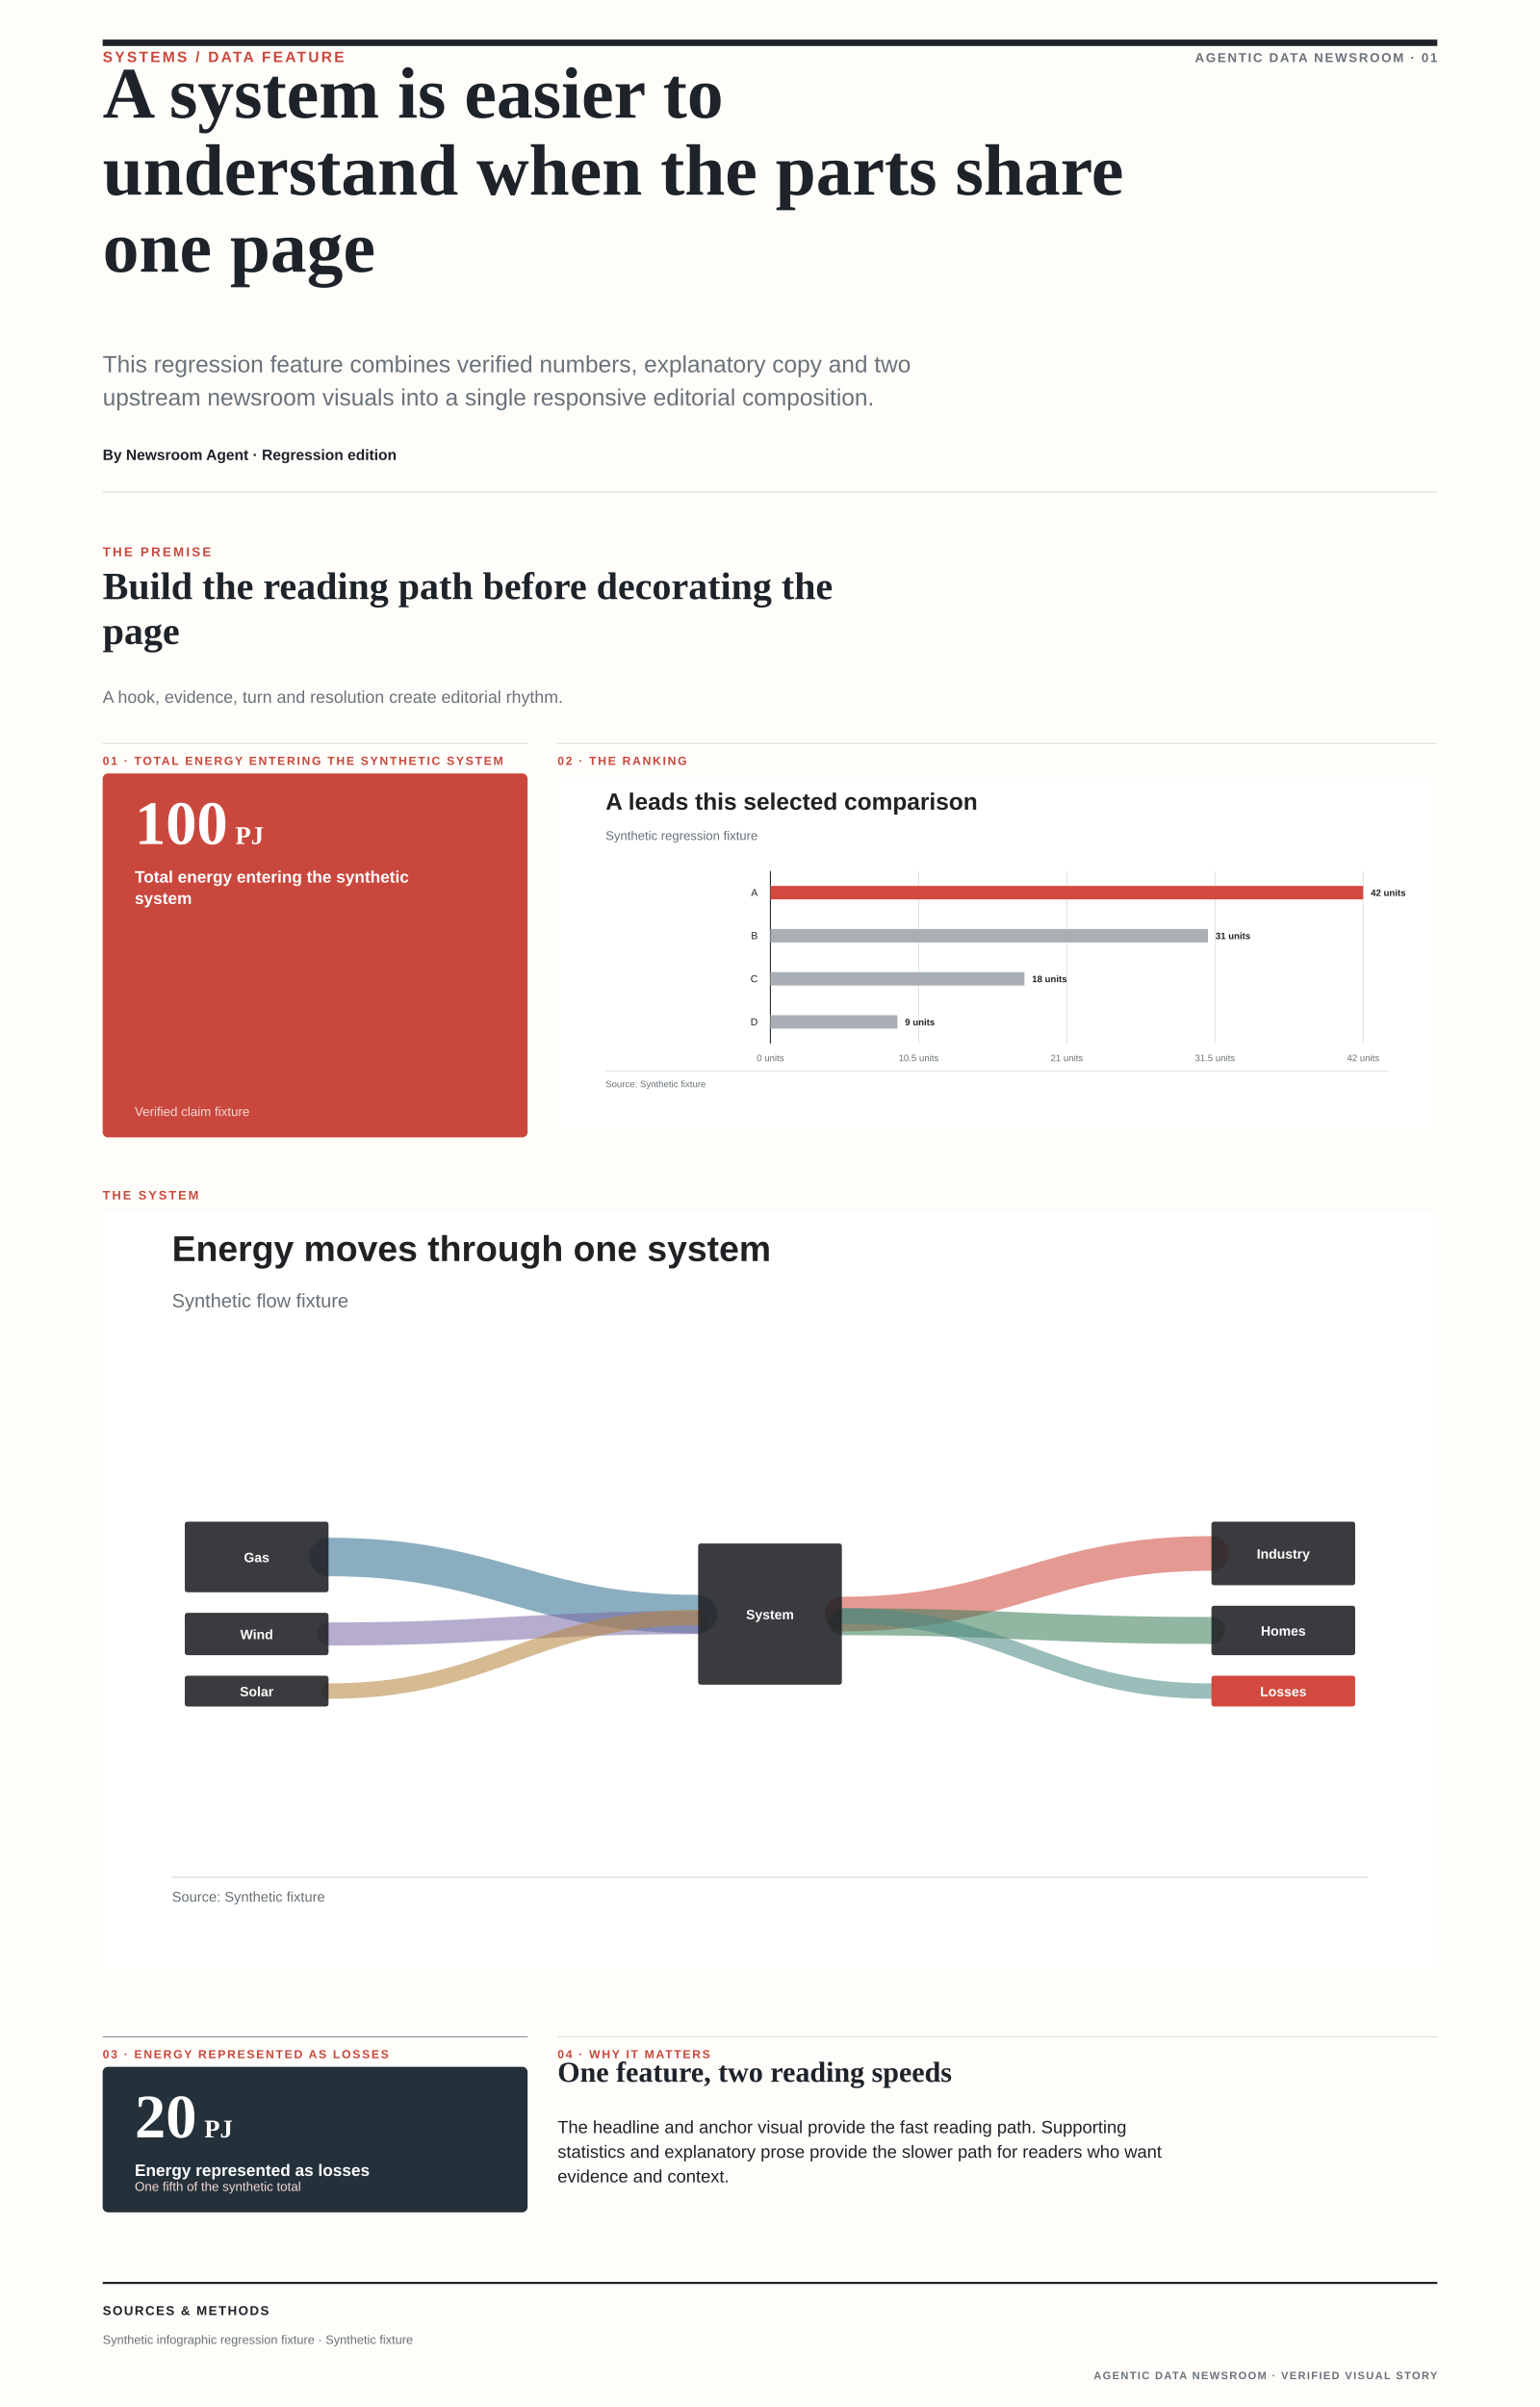
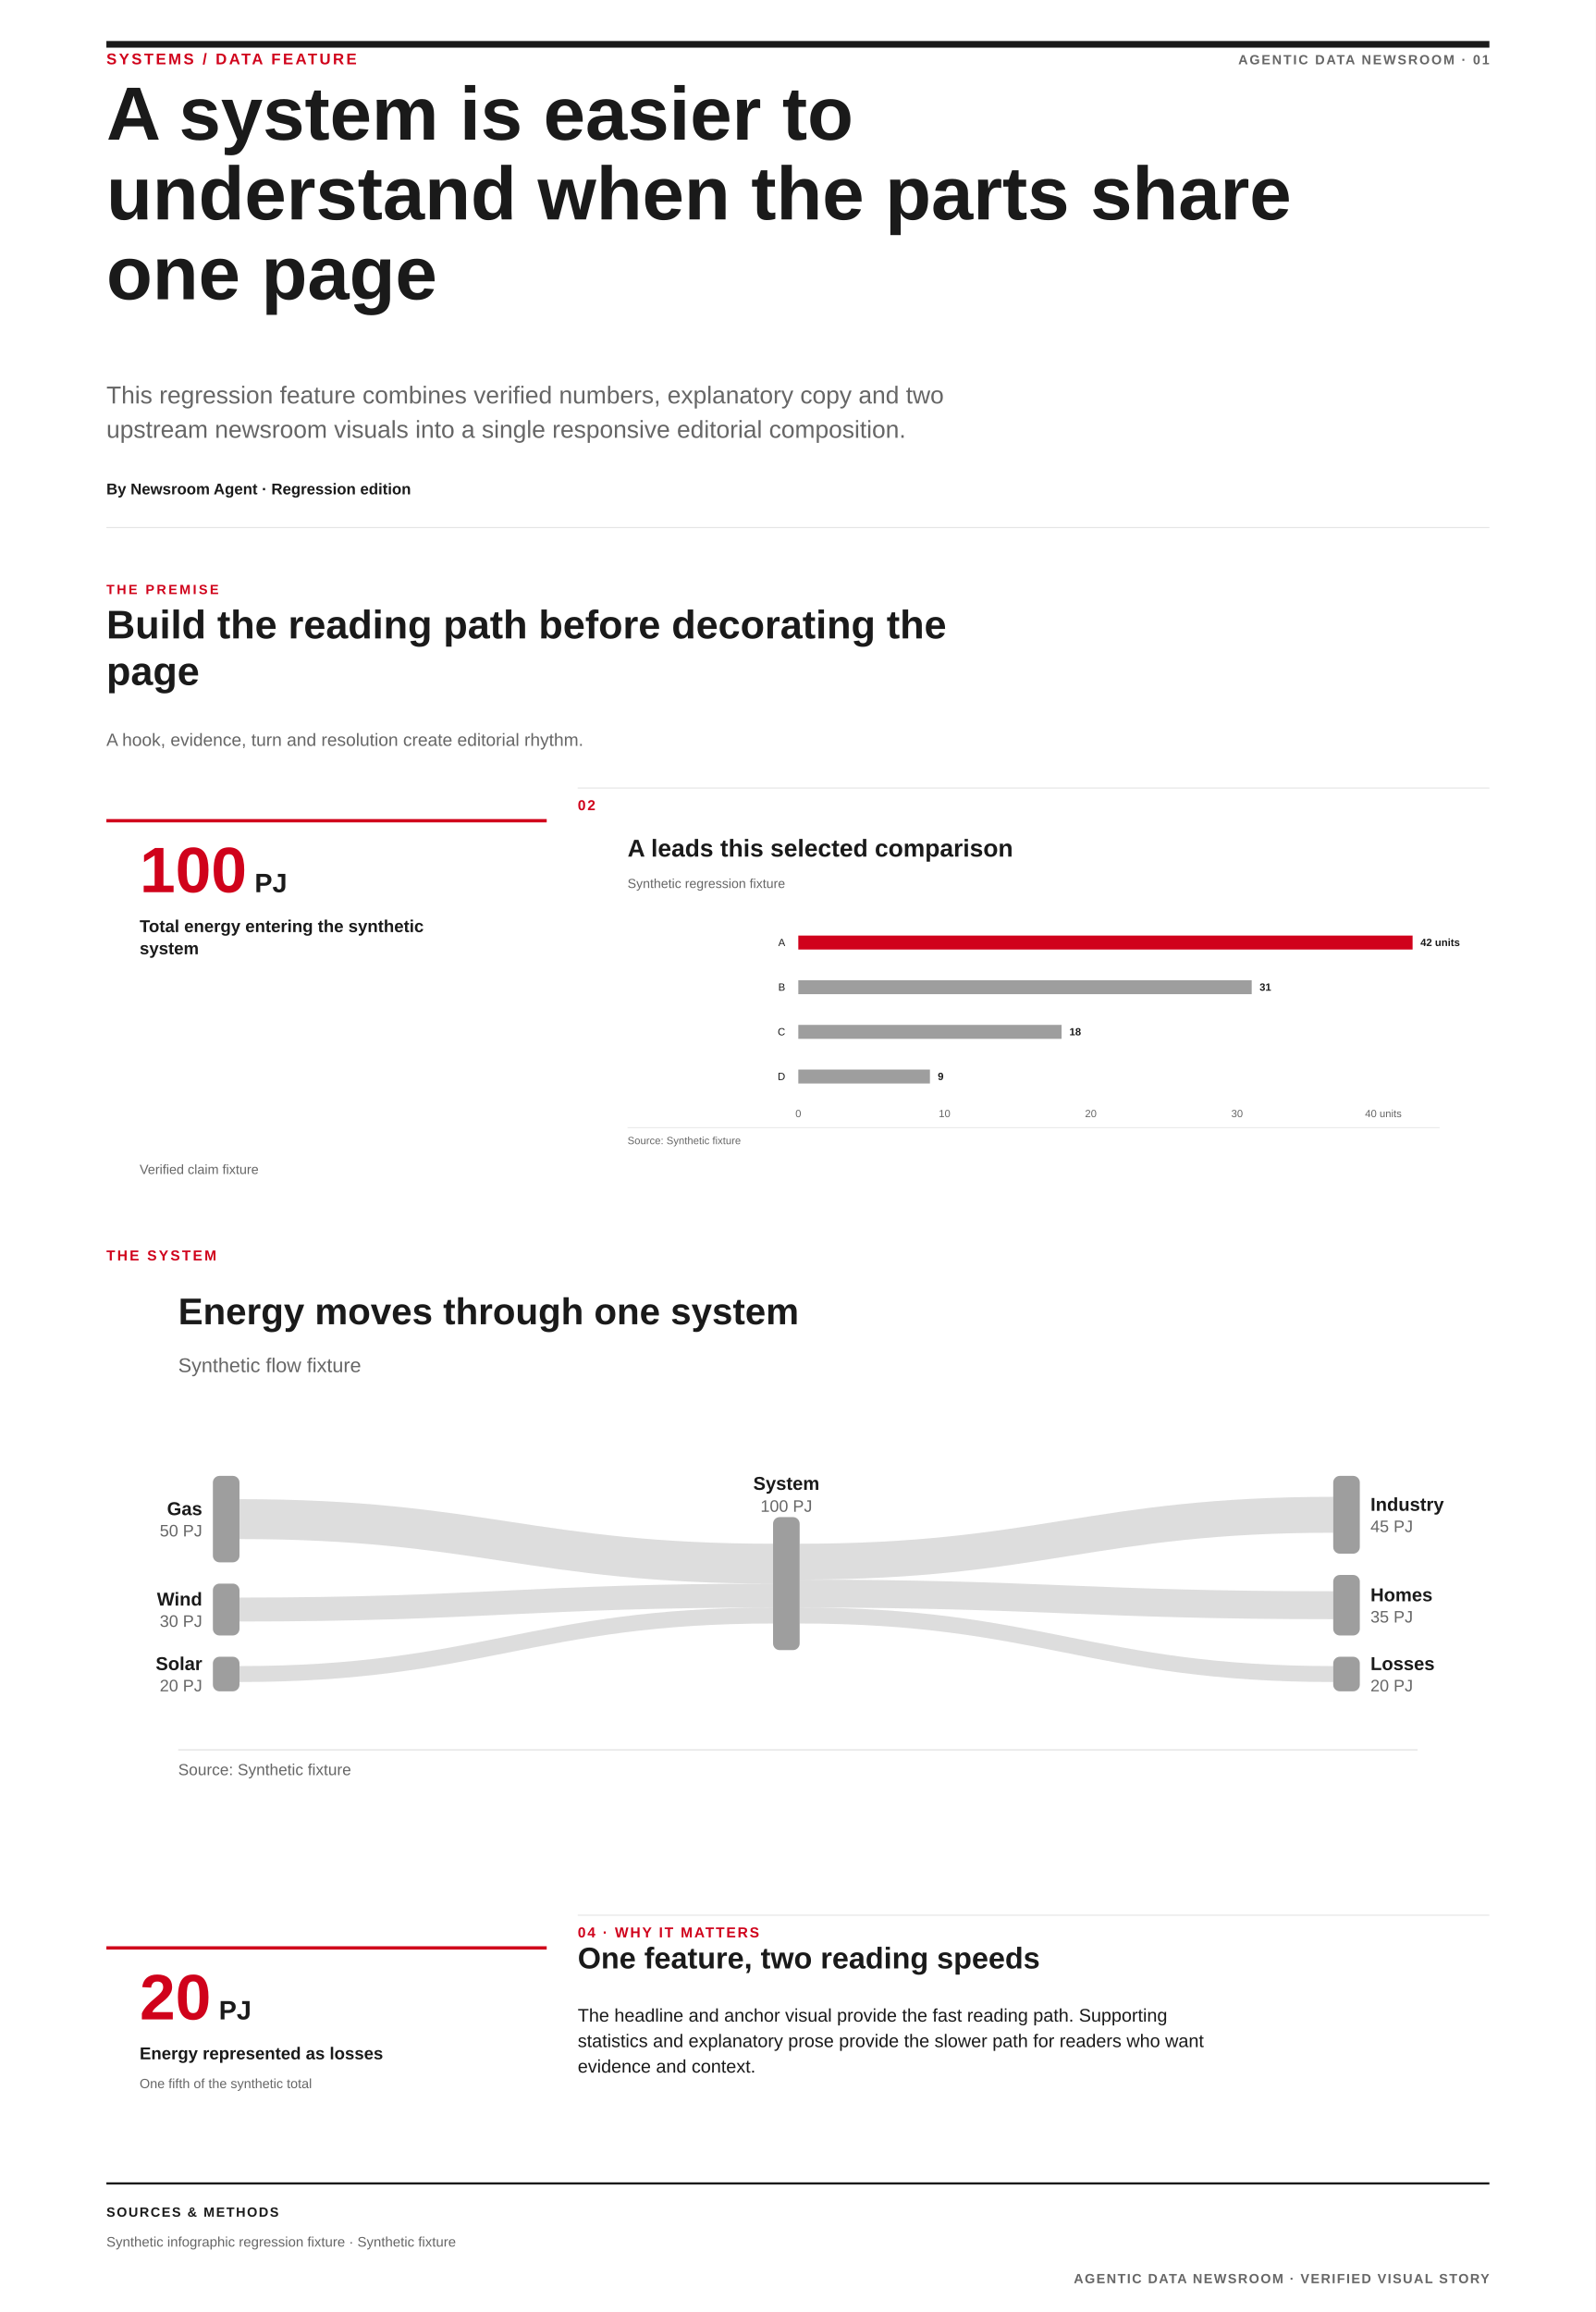
- <svg xmlns="http://www.w3.org/2000/svg" viewBox="0 0 1440 2250.031" role="img" aria-labelledby="info-title info-desc" data-infographic-version="1.1.0" data-viewport="desktop" data-layout-strategy="balanced">
-   <rect width="1440" height="2250.031" fill="#fffdf9" />
-   <line x1="96" y1="40" x2="1344" y2="40" stroke="#1d2329" stroke-width="6" />
-   <text x="96" y="58" font-family="Arial, Helvetica, sans-serif" font-size="14" font-weight="700" letter-spacing="2" fill="#c9473d">SYSTEMS / DATA FEATURE</text>
-   <text x="1344" y="58" text-anchor="end" font-family="Arial, Helvetica, sans-serif" font-size="12" font-weight="700" letter-spacing="1.5" fill="#69727a">AGENTIC DATA NEWSROOM · 01</text>
-   <text x="96" y="110" text-anchor="start" font-family="Georgia, 'Times New Roman', serif" font-size="68" font-weight="700" fill="#1d2329">A system is easier to</text>
-   <text x="96" y="182" text-anchor="start" font-family="Georgia, 'Times New Roman', serif" font-size="68" font-weight="700" fill="#1d2329">understand when the parts share</text>
-   <text x="96" y="254" text-anchor="start" font-family="Georgia, 'Times New Roman', serif" font-size="68" font-weight="700" fill="#1d2329">one page</text>
-   <text x="96" y="348" text-anchor="start" font-family="Arial, Helvetica, sans-serif" font-size="22" font-weight="400" fill="#69727a">This regression feature combines verified numbers, explanatory copy and two</text>
-   <text x="96" y="379" text-anchor="start" font-family="Arial, Helvetica, sans-serif" font-size="22" font-weight="400" fill="#69727a">upstream newsroom visuals into a single responsive editorial composition.</text>
-   <text x="96" y="430" font-family="Arial, Helvetica, sans-serif" font-size="14" font-weight="600" fill="#1d2329">By Newsroom Agent  ·  Regression edition</text>
-   <line x1="96" y1="460" x2="1344" y2="460" stroke="#d9dde1" stroke-width="1" />
-   <text x="96" y="520" font-family="Arial, Helvetica, sans-serif" font-size="12" font-weight="700" letter-spacing="2" fill="#c9473d">THE PREMISE</text>
-   <text x="96" y="560" text-anchor="start" font-family="Georgia, 'Times New Roman', serif" font-size="36" font-weight="700" fill="#1d2329">Build the reading path before decorating the</text>
-   <text x="96" y="602" text-anchor="start" font-family="Georgia, 'Times New Roman', serif" font-size="36" font-weight="700" fill="#1d2329">page</text>
-   <text x="96" y="657" text-anchor="start" font-family="Arial, Helvetica, sans-serif" font-size="16" font-weight="400" fill="#69727a">A hook, evidence, turn and resolution create editorial rhythm.</text>
-   <line x1="96" y1="695" x2="493.333" y2="695" stroke="#d9dde1" stroke-width="1" />
-   <text x="96" y="715" font-family="Arial, Helvetica, sans-serif" font-size="11" font-weight="700" letter-spacing="1.5" fill="#c9473d">01 · TOTAL ENERGY ENTERING THE SYNTHETIC SYSTEM</text>
-   <rect data-role="hero-stat" data-module-id="stat-total" x="96" y="723" width="397.333" height="340.231" rx="5" fill="#c9473d" />
-   <text x="126" y="789" font-family="Georgia, 'Times New Roman', serif" font-size="58" font-weight="700" fill="#ffffff">100<tspan font-size="24" dx="7">PJ</tspan>
+ <svg xmlns="http://www.w3.org/2000/svg" viewBox="0 0 1440 2086.031" role="img" aria-labelledby="info-title info-desc" data-infographic-version="1.1.0" data-viewport="desktop" data-layout-strategy="balanced">
+   <rect width="1440" height="2086.031" fill="#FFFFFF" />
+   <line x1="96" y1="40" x2="1344" y2="40" stroke="#1A1A1A" stroke-width="6" />
+   <text x="96" y="58" font-family="'PingFang SC', 'Heiti SC', 'Noto Sans SC', 'Microsoft YaHei', Arial, Helvetica, sans-serif" font-size="14" font-weight="700" letter-spacing="2" fill="#D0021B">SYSTEMS / DATA FEATURE</text>
+   <text x="1344" y="58" text-anchor="end" font-family="'PingFang SC', 'Heiti SC', 'Noto Sans SC', 'Microsoft YaHei', Arial, Helvetica, sans-serif" font-size="12" font-weight="700" letter-spacing="1.5" fill="#666666">AGENTIC DATA NEWSROOM · 01</text>
+   <text x="96" y="126" text-anchor="start" font-family="'PingFang SC', 'Heiti SC', 'Noto Sans SC', 'Microsoft YaHei', Arial, Helvetica, sans-serif" font-size="68" font-weight="700" fill="#1A1A1A">A system is easier to</text>
+   <text x="96" y="198" text-anchor="start" font-family="'PingFang SC', 'Heiti SC', 'Noto Sans SC', 'Microsoft YaHei', Arial, Helvetica, sans-serif" font-size="68" font-weight="700" fill="#1A1A1A">understand when the parts share</text>
+   <text x="96" y="270" text-anchor="start" font-family="'PingFang SC', 'Heiti SC', 'Noto Sans SC', 'Microsoft YaHei', Arial, Helvetica, sans-serif" font-size="68" font-weight="700" fill="#1A1A1A">one page</text>
+   <text x="96" y="364" text-anchor="start" font-family="'PingFang SC', 'Heiti SC', 'Noto Sans SC', 'Microsoft YaHei', Arial, Helvetica, sans-serif" font-size="22" font-weight="400" fill="#666666">This regression feature combines verified numbers, explanatory copy and two</text>
+   <text x="96" y="395" text-anchor="start" font-family="'PingFang SC', 'Heiti SC', 'Noto Sans SC', 'Microsoft YaHei', Arial, Helvetica, sans-serif" font-size="22" font-weight="400" fill="#666666">upstream newsroom visuals into a single responsive editorial composition.</text>
+   <text x="96" y="446" font-family="'PingFang SC', 'Heiti SC', 'Noto Sans SC', 'Microsoft YaHei', Arial, Helvetica, sans-serif" font-size="14" font-weight="600" fill="#1A1A1A">By Newsroom Agent  ·  Regression edition</text>
+   <line x1="96" y1="476" x2="1344" y2="476" stroke="#E5E5E5" stroke-width="1" />
+   <text x="96" y="536" font-family="'PingFang SC', 'Heiti SC', 'Noto Sans SC', 'Microsoft YaHei', Arial, Helvetica, sans-serif" font-size="12" font-weight="700" letter-spacing="2" fill="#D0021B">THE PREMISE</text>
+   <text x="96" y="576" text-anchor="start" font-family="'PingFang SC', 'Heiti SC', 'Noto Sans SC', 'Microsoft YaHei', Arial, Helvetica, sans-serif" font-size="36" font-weight="700" fill="#1A1A1A">Build the reading path before decorating the</text>
+   <text x="96" y="618" text-anchor="start" font-family="'PingFang SC', 'Heiti SC', 'Noto Sans SC', 'Microsoft YaHei', Arial, Helvetica, sans-serif" font-size="36" font-weight="700" fill="#1A1A1A">page</text>
+   <text x="96" y="673" text-anchor="start" font-family="'PingFang SC', 'Heiti SC', 'Noto Sans SC', 'Microsoft YaHei', Arial, Helvetica, sans-serif" font-size="16" font-weight="400" fill="#666666">A hook, evidence, turn and resolution create editorial rhythm.</text>
+   <rect data-role="hero-stat" data-module-id="stat-total" x="96" y="739" width="397.333" height="3" fill="#D0021B" />
+   <text x="126" y="805" font-family="'PingFang SC', 'Heiti SC', 'Noto Sans SC', 'Microsoft YaHei', Arial, Helvetica, sans-serif" font-size="58" font-weight="700" fill="#D0021B">100<tspan font-size="24" dx="7" fill="#1A1A1A">PJ</tspan>
  </text>
-   <text x="126" y="825" text-anchor="start" font-family="Arial, Helvetica, sans-serif" font-size="15.5" font-weight="700" fill="#ffffff">Total energy entering the synthetic</text>
-   <text x="126" y="845" text-anchor="start" font-family="Arial, Helvetica, sans-serif" font-size="15.5" font-weight="700" fill="#ffffff">system</text>
-   <text x="126" y="1043.231" text-anchor="start" font-family="Arial, Helvetica, sans-serif" font-size="12" font-weight="400" fill="#f5d9d5">Verified claim fixture</text>
-   <line x1="521.333" y1="695" x2="1344" y2="695" stroke="#d9dde1" stroke-width="1" />
-   <text x="521.333" y="715" font-family="Arial, Helvetica, sans-serif" font-size="11" font-weight="700" letter-spacing="1.5" fill="#c9473d">02 · THE RANKING</text>
-   <svg data-role="infographic-visual" data-module-id="bar" x="521.333" y="727" width="822.667" height="330.231" viewBox="0 0 1040 420" preserveAspectRatio="xMidYMin meet">
-     <rect width="1040" height="420" fill="#ffffff" />
-     <text x="54" y="38" text-anchor="start" font-family="Arial, Helvetica, sans-serif" font-size="28" font-weight="700" fill="#202124">A leads this selected comparison</text>
-     <text x="54" y="74" text-anchor="start" font-family="Arial, Helvetica, sans-serif" font-size="15" font-weight="400" fill="#687076">Synthetic regression fixture</text>
-     <line x1="250" y1="111" x2="250" y2="316" stroke="#d9dde1" stroke-width="1" />
-     <text x="250" y="337" text-anchor="middle" font-family="Arial, Helvetica, sans-serif" font-size="11" fill="#687076">0 units</text>
-     <line x1="426.25" y1="111" x2="426.25" y2="316" stroke="#d9dde1" stroke-width="1" />
-     <text x="426.25" y="337" text-anchor="middle" font-family="Arial, Helvetica, sans-serif" font-size="11" fill="#687076">10.5 units</text>
-     <line x1="602.5" y1="111" x2="602.5" y2="316" stroke="#d9dde1" stroke-width="1" />
-     <text x="602.5" y="337" text-anchor="middle" font-family="Arial, Helvetica, sans-serif" font-size="11" fill="#687076">21 units</text>
-     <line x1="778.75" y1="111" x2="778.75" y2="316" stroke="#d9dde1" stroke-width="1" />
-     <text x="778.75" y="337" text-anchor="middle" font-family="Arial, Helvetica, sans-serif" font-size="11" fill="#687076">31.5 units</text>
-     <line x1="955" y1="111" x2="955" y2="316" stroke="#d9dde1" stroke-width="1" />
-     <text x="955" y="337" text-anchor="middle" font-family="Arial, Helvetica, sans-serif" font-size="11" fill="#687076">42 units</text>
-     <line x1="250" y1="111" x2="250" y2="316" stroke="#202124" stroke-width="1.2" />
-     <text x="235" y="140.625" text-anchor="end" font-family="Arial, Helvetica, sans-serif" font-size="12" fill="#202124">A</text>
-     <rect x="250" y="128.625" width="705" height="16" fill="#d1493f" />
-     <text x="964" y="140.625" text-anchor="start" font-family="Arial, Helvetica, sans-serif" font-size="11" font-weight="600" fill="#202124">42 units</text>
-     <text x="235" y="191.875" text-anchor="end" font-family="Arial, Helvetica, sans-serif" font-size="12" fill="#202124">B</text>
-     <rect x="250" y="179.875" width="520.357" height="16" fill="#a9afb5" />
-     <text x="779.357" y="191.875" text-anchor="start" font-family="Arial, Helvetica, sans-serif" font-size="11" font-weight="600" fill="#202124">31 units</text>
-     <text x="235" y="243.125" text-anchor="end" font-family="Arial, Helvetica, sans-serif" font-size="12" fill="#202124">C</text>
-     <rect x="250" y="231.125" width="302.143" height="16" fill="#a9afb5" />
-     <text x="561.143" y="243.125" text-anchor="start" font-family="Arial, Helvetica, sans-serif" font-size="11" font-weight="600" fill="#202124">18 units</text>
-     <text x="235" y="294.375" text-anchor="end" font-family="Arial, Helvetica, sans-serif" font-size="12" fill="#202124">D</text>
-     <rect x="250" y="282.375" width="151.071" height="16" fill="#a9afb5" />
-     <text x="410.071" y="294.375" text-anchor="start" font-family="Arial, Helvetica, sans-serif" font-size="11" font-weight="600" fill="#202124">9 units</text>
-     <line x1="54" y1="349" x2="986" y2="349" stroke="#d9dde1" stroke-width="1" />
-     <text x="54" y="368" text-anchor="start" font-family="Arial, Helvetica, sans-serif" font-size="11" font-weight="400" fill="#687076">Source: Synthetic fixture</text>
+   <text x="126" y="841" text-anchor="start" font-family="'PingFang SC', 'Heiti SC', 'Noto Sans SC', 'Microsoft YaHei', Arial, Helvetica, sans-serif" font-size="15.5" font-weight="700" fill="#1A1A1A">Total energy entering the synthetic</text>
+   <text x="126" y="861" text-anchor="start" font-family="'PingFang SC', 'Heiti SC', 'Noto Sans SC', 'Microsoft YaHei', Arial, Helvetica, sans-serif" font-size="15.5" font-weight="700" fill="#1A1A1A">system</text>
+   <text x="126" y="1059.231" text-anchor="start" font-family="'PingFang SC', 'Heiti SC', 'Noto Sans SC', 'Microsoft YaHei', Arial, Helvetica, sans-serif" font-size="12" font-weight="400" fill="#666666">Verified claim fixture</text>
+   <rect data-role="hero-stat" data-module-id="stat-total" x="96" y="1078.231" width="1" height="1" fill="none" />
+   <line x1="521.333" y1="711" x2="1344" y2="711" stroke="#E5E5E5" stroke-width="1" />
+   <text x="521.333" y="731" font-family="'PingFang SC', 'Heiti SC', 'Noto Sans SC', 'Microsoft YaHei', Arial, Helvetica, sans-serif" font-size="13" font-weight="700" letter-spacing="1.5" fill="#D0021B">02</text>
+   <svg data-role="infographic-visual" data-module-id="bar" x="521.333" y="743" width="822.667" height="330.231" viewBox="0 0 1040 420" preserveAspectRatio="xMidYMin meet">
+     <rect width="1040" height="420" fill="#FFFFFF" />
+     <text x="54" y="38" text-anchor="start" font-family="'PingFang SC', 'Heiti SC', 'Noto Sans SC', 'Microsoft YaHei', Arial, Helvetica, sans-serif" font-size="28" font-weight="700" fill="#1A1A1A">A leads this selected comparison</text>
+     <text x="54" y="74" text-anchor="start" font-family="'PingFang SC', 'Heiti SC', 'Noto Sans SC', 'Microsoft YaHei', Arial, Helvetica, sans-serif" font-size="15" font-weight="400" fill="#666666">Synthetic regression fixture</text>
+     <text x="250" y="337" text-anchor="middle" font-family="'PingFang SC', 'Heiti SC', 'Noto Sans SC', 'Microsoft YaHei', Arial, Helvetica, sans-serif" font-size="12" fill="#666666">0</text>
+     <text x="417.857" y="337" text-anchor="middle" font-family="'PingFang SC', 'Heiti SC', 'Noto Sans SC', 'Microsoft YaHei', Arial, Helvetica, sans-serif" font-size="12" fill="#666666">10</text>
+     <text x="585.714" y="337" text-anchor="middle" font-family="'PingFang SC', 'Heiti SC', 'Noto Sans SC', 'Microsoft YaHei', Arial, Helvetica, sans-serif" font-size="12" fill="#666666">20</text>
+     <text x="753.571" y="337" text-anchor="middle" font-family="'PingFang SC', 'Heiti SC', 'Noto Sans SC', 'Microsoft YaHei', Arial, Helvetica, sans-serif" font-size="12" fill="#666666">30</text>
+     <text x="921.429" y="337" text-anchor="middle" font-family="'PingFang SC', 'Heiti SC', 'Noto Sans SC', 'Microsoft YaHei', Arial, Helvetica, sans-serif" font-size="12" fill="#666666">40 units</text>
+     <text x="235" y="140.625" text-anchor="end" font-family="'PingFang SC', 'Heiti SC', 'Noto Sans SC', 'Microsoft YaHei', Arial, Helvetica, sans-serif" font-size="12" fill="#1A1A1A">A</text>
+     <rect data-role="data-bar" x="250" y="128.625" width="705" height="16" fill="#D0021B" />
+     <text x="964" y="140.625" text-anchor="start" font-family="'PingFang SC', 'Heiti SC', 'Noto Sans SC', 'Microsoft YaHei', Arial, Helvetica, sans-serif" font-size="12" font-weight="600" fill="#1A1A1A">42 units</text>
+     <text x="235" y="191.875" text-anchor="end" font-family="'PingFang SC', 'Heiti SC', 'Noto Sans SC', 'Microsoft YaHei', Arial, Helvetica, sans-serif" font-size="12" fill="#1A1A1A">B</text>
+     <rect data-role="data-bar" x="250" y="179.875" width="520.357" height="16" fill="#9E9E9E" />
+     <text x="779.357" y="191.875" text-anchor="start" font-family="'PingFang SC', 'Heiti SC', 'Noto Sans SC', 'Microsoft YaHei', Arial, Helvetica, sans-serif" font-size="12" font-weight="600" fill="#1A1A1A">31</text>
+     <text x="235" y="243.125" text-anchor="end" font-family="'PingFang SC', 'Heiti SC', 'Noto Sans SC', 'Microsoft YaHei', Arial, Helvetica, sans-serif" font-size="12" fill="#1A1A1A">C</text>
+     <rect data-role="data-bar" x="250" y="231.125" width="302.143" height="16" fill="#9E9E9E" />
+     <text x="561.143" y="243.125" text-anchor="start" font-family="'PingFang SC', 'Heiti SC', 'Noto Sans SC', 'Microsoft YaHei', Arial, Helvetica, sans-serif" font-size="12" font-weight="600" fill="#1A1A1A">18</text>
+     <text x="235" y="294.375" text-anchor="end" font-family="'PingFang SC', 'Heiti SC', 'Noto Sans SC', 'Microsoft YaHei', Arial, Helvetica, sans-serif" font-size="12" fill="#1A1A1A">D</text>
+     <rect data-role="data-bar" x="250" y="282.375" width="151.071" height="16" fill="#9E9E9E" />
+     <text x="410.071" y="294.375" text-anchor="start" font-family="'PingFang SC', 'Heiti SC', 'Noto Sans SC', 'Microsoft YaHei', Arial, Helvetica, sans-serif" font-size="12" font-weight="600" fill="#1A1A1A">9</text>
+     <line x1="54" y1="349" x2="986" y2="349" stroke="#E5E5E5" stroke-width="1" />
+     <text x="54" y="368" text-anchor="start" font-family="'PingFang SC', 'Heiti SC', 'Noto Sans SC', 'Microsoft YaHei', Arial, Helvetica, sans-serif" font-size="12" font-weight="400" fill="#666666">Source: Synthetic fixture</text>
  </svg>
-   <text x="96" y="1121.231" font-family="Arial, Helvetica, sans-serif" font-size="11.5" font-weight="700" letter-spacing="1.8" fill="#c9473d">THE SYSTEM</text>
-   <svg data-role="infographic-visual" data-module-id="flow" x="96" y="1133.231" width="1248" height="706.8" viewBox="0 0 1040 589" preserveAspectRatio="xMidYMin meet">
-     <rect width="1040" height="589" fill="#ffffff" />
-     <text x="54" y="38" text-anchor="start" font-family="Arial, Helvetica, sans-serif" font-size="28" font-weight="700" fill="#202124">Energy moves through one system</text>
-     <text x="54" y="74" text-anchor="start" font-family="Arial, Helvetica, sans-serif" font-size="15" font-weight="400" fill="#687076">Synthetic flow fixture</text>
-     <path data-role="flow-hit" data-flow-key="Gas→System" d="M176,268.5 C305.6,268.5 334.4,313 464,313" fill="none" stroke="transparent" stroke-width="75" stroke-linecap="round" pointer-events="stroke" />
-     <path data-role="flow-link" data-flow-key="Gas→System" d="M176,268.5 C305.6,268.5 334.4,313 464,313" fill="none" stroke="#2f6f8f" stroke-width="30" stroke-opacity="0.56" stroke-linecap="round" pointer-events="none" />
-     <path data-role="flow-hit" data-flow-key="System→Industry" d="M576,313 C705.6,313 734.4,265.75 864,265.75" fill="none" stroke="transparent" stroke-width="67.5" stroke-linecap="round" pointer-events="stroke" />
-     <path data-role="flow-link" data-flow-key="System→Industry" d="M576,313 C705.6,313 734.4,265.75 864,265.75" fill="none" stroke="#d1493f" stroke-width="27" stroke-opacity="0.56" stroke-linecap="round" pointer-events="none" />
-     <path data-role="flow-hit" data-flow-key="System→Homes" d="M576,318.94 C705.6,318.94 734.4,325.75 864,325.75" fill="none" stroke="transparent" stroke-width="52.5" stroke-linecap="round" pointer-events="stroke" />
-     <path data-role="flow-link" data-flow-key="System→Homes" d="M576,318.94 C705.6,318.94 734.4,325.75 864,325.75" fill="none" stroke="#3c7d5a" stroke-width="21" stroke-opacity="0.56" stroke-linecap="round" pointer-events="none" />
-     <path data-role="flow-hit" data-flow-key="Wind→System" d="M176,328.5 C305.6,328.5 334.4,319.6 464,319.6" fill="none" stroke="transparent" stroke-width="45" stroke-linecap="round" pointer-events="stroke" />
-     <path data-role="flow-link" data-flow-key="Wind→System" d="M176,328.5 C305.6,328.5 334.4,319.6 464,319.6" fill="none" stroke="#7b6ba8" stroke-width="18" stroke-opacity="0.56" stroke-linecap="round" pointer-events="none" />
-     <path data-role="flow-hit" data-flow-key="Solar→System" d="M176,373 C305.6,373 334.4,315.64 464,315.64" fill="none" stroke="transparent" stroke-width="30" stroke-linecap="round" pointer-events="stroke" />
-     <path data-role="flow-link" data-flow-key="Solar→System" d="M176,373 C305.6,373 334.4,315.64 464,315.64" fill="none" stroke="#b7843e" stroke-width="12" stroke-opacity="0.56" stroke-linecap="round" pointer-events="none" />
-     <path data-role="flow-hit" data-flow-key="System→Losses" d="M576,314.32 C705.6,314.32 734.4,373 864,373" fill="none" stroke="transparent" stroke-width="30" stroke-linecap="round" pointer-events="stroke" />
-     <path data-role="flow-link" data-flow-key="System→Losses" d="M576,314.32 C705.6,314.32 734.4,373 864,373" fill="none" stroke="#4c8a83" stroke-width="12" stroke-opacity="0.56" stroke-linecap="round" pointer-events="none" />
-     <rect data-role="flow-node" x="64" y="241" width="112" height="55" rx="2" fill="#202124" opacity="0.88" />
-     <text x="120" y="272.5" text-anchor="middle" font-family="Arial, Helvetica, sans-serif" font-size="10.5" font-weight="600" fill="#fff">Gas</text>
-     <rect data-role="flow-node" x="64" y="312" width="112" height="33" rx="2" fill="#202124" opacity="0.88" />
-     <text x="120" y="332.5" text-anchor="middle" font-family="Arial, Helvetica, sans-serif" font-size="10.5" font-weight="600" fill="#fff">Wind</text>
-     <rect data-role="flow-node" x="64" y="361" width="112" height="24" rx="2" fill="#202124" opacity="0.88" />
-     <text x="120" y="377" text-anchor="middle" font-family="Arial, Helvetica, sans-serif" font-size="10.5" font-weight="600" fill="#fff">Solar</text>
-     <rect data-role="flow-node" x="464" y="258" width="112" height="110" rx="2" fill="#202124" opacity="0.88" />
-     <text x="520" y="317" text-anchor="middle" font-family="Arial, Helvetica, sans-serif" font-size="10.5" font-weight="600" fill="#fff">System</text>
-     <rect data-role="flow-node" x="864" y="241" width="112" height="49.5" rx="2" fill="#202124" opacity="0.88" />
-     <text x="920" y="269.75" text-anchor="middle" font-family="Arial, Helvetica, sans-serif" font-size="10.5" font-weight="600" fill="#fff">Industry</text>
-     <rect data-role="flow-node" x="864" y="306.5" width="112" height="38.5" rx="2" fill="#202124" opacity="0.88" />
-     <text x="920" y="329.75" text-anchor="middle" font-family="Arial, Helvetica, sans-serif" font-size="10.5" font-weight="600" fill="#fff">Homes</text>
-     <rect data-role="flow-node" x="864" y="361" width="112" height="24" rx="2" fill="#d1493f" opacity="1" />
-     <text x="920" y="377" text-anchor="middle" font-family="Arial, Helvetica, sans-serif" font-size="10.5" font-weight="600" fill="#fff">Losses</text>
-     <line x1="54" y1="518" x2="986" y2="518" stroke="#d9dde1" stroke-width="1" />
-     <text x="54" y="537" text-anchor="start" font-family="Arial, Helvetica, sans-serif" font-size="11" font-weight="400" fill="#687076">Source: Synthetic fixture</text>
+   <text x="96" y="1137.231" font-family="'PingFang SC', 'Heiti SC', 'Noto Sans SC', 'Microsoft YaHei', Arial, Helvetica, sans-serif" font-size="13" font-weight="700" letter-spacing="1.8" fill="#D0021B">THE SYSTEM</text>
+   <svg data-role="infographic-visual" data-module-id="flow" x="96" y="1149.231" width="1248" height="514.8" viewBox="0 0 1040 429" preserveAspectRatio="xMidYMin meet">
+     <rect width="1040" height="429" fill="#FFFFFF" />
+     <text x="54" y="38" text-anchor="start" font-family="'PingFang SC', 'Heiti SC', 'Noto Sans SC', 'Microsoft YaHei', Arial, Helvetica, sans-serif" font-size="28" font-weight="700" fill="#1A1A1A">Energy moves through one system</text>
+     <text x="54" y="74" text-anchor="start" font-family="'PingFang SC', 'Heiti SC', 'Noto Sans SC', 'Microsoft YaHei', Arial, Helvetica, sans-serif" font-size="15" font-weight="400" fill="#666666">Synthetic flow fixture</text>
+     <path data-role="flow-hit" data-flow-key="Solar→System" d="M100.08,301 C280.638,301 320.762,257 501.32,257" fill="none" stroke="transparent" stroke-width="30" stroke-linecap="round" pointer-events="stroke" />
+     <path data-role="flow-link" data-flow-key="Solar→System" d="M100.08,301 C280.638,301 320.762,257 501.32,257" fill="none" stroke="#9E9E9E" stroke-width="12" stroke-opacity="0.35" stroke-linecap="butt" pointer-events="none" />
+     <path data-role="flow-hit" data-flow-key="Wind→System" d="M100.08,252.5 C280.638,252.5 320.762,242 501.32,242" fill="none" stroke="transparent" stroke-width="45" stroke-linecap="round" pointer-events="stroke" />
+     <path data-role="flow-link" data-flow-key="Wind→System" d="M100.08,252.5 C280.638,252.5 320.762,242 501.32,242" fill="none" stroke="#9E9E9E" stroke-width="18" stroke-opacity="0.35" stroke-linecap="butt" pointer-events="none" />
+     <path data-role="flow-hit" data-flow-key="Gas→System" d="M100.08,184.5 C280.638,184.5 320.762,218 501.32,218" fill="none" stroke="transparent" stroke-width="75" stroke-linecap="round" pointer-events="stroke" />
+     <path data-role="flow-link" data-flow-key="Gas→System" d="M100.08,184.5 C280.638,184.5 320.762,218 501.32,218" fill="none" stroke="#9E9E9E" stroke-width="30" stroke-opacity="0.35" stroke-linecap="butt" pointer-events="none" />
+     <path data-role="flow-hit" data-flow-key="System→Homes" d="M521.32,240.5 C701.878,240.5 742.002,249.25 922.56,249.25" fill="none" stroke="transparent" stroke-width="52.5" stroke-linecap="round" pointer-events="stroke" />
+     <path data-role="flow-link" data-flow-key="System→Homes" d="M521.32,240.5 C701.878,240.5 742.002,249.25 922.56,249.25" fill="none" stroke="#9E9E9E" stroke-width="21" stroke-opacity="0.35" stroke-linecap="butt" pointer-events="none" />
+     <path data-role="flow-hit" data-flow-key="System→Industry" d="M521.32,216.5 C701.878,216.5 742.002,181.25 922.56,181.25" fill="none" stroke="transparent" stroke-width="67.5" stroke-linecap="round" pointer-events="stroke" />
+     <path data-role="flow-link" data-flow-key="System→Industry" d="M521.32,216.5 C701.878,216.5 742.002,181.25 922.56,181.25" fill="none" stroke="#9E9E9E" stroke-width="27" stroke-opacity="0.35" stroke-linecap="butt" pointer-events="none" />
+     <path data-role="flow-hit" data-flow-key="System→Losses" d="M521.32,257 C701.878,257 742.002,301 922.56,301" fill="none" stroke="transparent" stroke-width="30" stroke-linecap="round" pointer-events="stroke" />
+     <path data-role="flow-link" data-flow-key="System→Losses" d="M521.32,257 C701.878,257 742.002,301 922.56,301" fill="none" stroke="#9E9E9E" stroke-width="12" stroke-opacity="0.35" stroke-linecap="butt" pointer-events="none" />
+     <rect data-role="flow-node" data-value="50" x="80.08" y="152" width="20" height="65" rx="5" fill="#9E9E9E" />
+     <text data-role="flow-node-label" x="72.08" y="181.5" text-anchor="end" font-family="'PingFang SC', 'Heiti SC', 'Noto Sans SC', 'Microsoft YaHei', Arial, Helvetica, sans-serif" font-size="14" font-weight="700" fill="#1A1A1A">Gas</text>
+     <text data-role="flow-node-value" x="72.08" y="197.5" text-anchor="end" font-family="'PingFang SC', 'Heiti SC', 'Noto Sans SC', 'Microsoft YaHei', Arial, Helvetica, sans-serif" font-size="12.5" fill="#666666">50 PJ</text>
+     <rect data-role="flow-node" data-value="30" x="80.08" y="233" width="20" height="39" rx="5" fill="#9E9E9E" />
+     <text data-role="flow-node-label" x="72.08" y="249.5" text-anchor="end" font-family="'PingFang SC', 'Heiti SC', 'Noto Sans SC', 'Microsoft YaHei', Arial, Helvetica, sans-serif" font-size="14" font-weight="700" fill="#1A1A1A">Wind</text>
+     <text data-role="flow-node-value" x="72.08" y="265.5" text-anchor="end" font-family="'PingFang SC', 'Heiti SC', 'Noto Sans SC', 'Microsoft YaHei', Arial, Helvetica, sans-serif" font-size="12.5" fill="#666666">30 PJ</text>
+     <rect data-role="flow-node" data-value="20" x="80.08" y="288" width="20" height="26" rx="5" fill="#9E9E9E" />
+     <text data-role="flow-node-label" x="72.08" y="298" text-anchor="end" font-family="'PingFang SC', 'Heiti SC', 'Noto Sans SC', 'Microsoft YaHei', Arial, Helvetica, sans-serif" font-size="14" font-weight="700" fill="#1A1A1A">Solar</text>
+     <text data-role="flow-node-value" x="72.08" y="314" text-anchor="end" font-family="'PingFang SC', 'Heiti SC', 'Noto Sans SC', 'Microsoft YaHei', Arial, Helvetica, sans-serif" font-size="12.5" fill="#666666">20 PJ</text>
+     <rect data-role="flow-node" data-value="100" x="501.32" y="183" width="20" height="100" rx="5" fill="#9E9E9E" />
+     <text data-role="flow-node-label" x="511.32" y="162.5" text-anchor="middle" font-family="'PingFang SC', 'Heiti SC', 'Noto Sans SC', 'Microsoft YaHei', Arial, Helvetica, sans-serif" font-size="14" font-weight="700" fill="#1A1A1A">System</text>
+     <text data-role="flow-node-value" x="511.32" y="179" text-anchor="middle" font-family="'PingFang SC', 'Heiti SC', 'Noto Sans SC', 'Microsoft YaHei', Arial, Helvetica, sans-serif" font-size="12.5" fill="#666666">100 PJ</text>
+     <rect data-role="flow-node" data-value="45" x="922.56" y="152" width="20" height="58.5" rx="5" fill="#9E9E9E" />
+     <text data-role="flow-node-label" x="950.56" y="178.25" text-anchor="start" font-family="'PingFang SC', 'Heiti SC', 'Noto Sans SC', 'Microsoft YaHei', Arial, Helvetica, sans-serif" font-size="14" font-weight="700" fill="#1A1A1A">Industry</text>
+     <text data-role="flow-node-value" x="950.56" y="194.25" text-anchor="start" font-family="'PingFang SC', 'Heiti SC', 'Noto Sans SC', 'Microsoft YaHei', Arial, Helvetica, sans-serif" font-size="12.5" fill="#666666">45 PJ</text>
+     <rect data-role="flow-node" data-value="35" x="922.56" y="226.5" width="20" height="45.5" rx="5" fill="#9E9E9E" />
+     <text data-role="flow-node-label" x="950.56" y="246.25" text-anchor="start" font-family="'PingFang SC', 'Heiti SC', 'Noto Sans SC', 'Microsoft YaHei', Arial, Helvetica, sans-serif" font-size="14" font-weight="700" fill="#1A1A1A">Homes</text>
+     <text data-role="flow-node-value" x="950.56" y="262.25" text-anchor="start" font-family="'PingFang SC', 'Heiti SC', 'Noto Sans SC', 'Microsoft YaHei', Arial, Helvetica, sans-serif" font-size="12.5" fill="#666666">35 PJ</text>
+     <rect data-role="flow-node" data-value="20" x="922.56" y="288" width="20" height="26" rx="5" fill="#9E9E9E" />
+     <text data-role="flow-node-label" x="950.56" y="298" text-anchor="start" font-family="'PingFang SC', 'Heiti SC', 'Noto Sans SC', 'Microsoft YaHei', Arial, Helvetica, sans-serif" font-size="14" font-weight="700" fill="#1A1A1A">Losses</text>
+     <text data-role="flow-node-value" x="950.56" y="314" text-anchor="start" font-family="'PingFang SC', 'Heiti SC', 'Noto Sans SC', 'Microsoft YaHei', Arial, Helvetica, sans-serif" font-size="12.5" fill="#666666">20 PJ</text>
+     <line x1="54" y1="358" x2="986" y2="358" stroke="#E5E5E5" stroke-width="1" />
+     <text x="54" y="377" text-anchor="start" font-family="'PingFang SC', 'Heiti SC', 'Noto Sans SC', 'Microsoft YaHei', Arial, Helvetica, sans-serif" font-size="12" font-weight="400" fill="#666666">Source: Synthetic fixture</text>
  </svg>
-   <line x1="96" y1="1904.031" x2="493.333" y2="1904.031" stroke="#8a959d" stroke-width="1" />
-   <text x="96" y="1924.031" font-family="Arial, Helvetica, sans-serif" font-size="11" font-weight="700" letter-spacing="1.5" fill="#c9473d">03 · ENERGY REPRESENTED AS LOSSES</text>
-   <rect data-role="hero-stat" data-module-id="stat-loss" x="96" y="1932.031" width="397.333" height="136" rx="5" fill="#24313a" />
-   <text x="126" y="1998.031" font-family="Georgia, 'Times New Roman', serif" font-size="58" font-weight="700" fill="#ffffff">20<tspan font-size="24" dx="7">PJ</tspan>
+   <rect data-role="hero-stat" data-module-id="stat-loss" x="96" y="1756.031" width="397.333" height="3" fill="#D0021B" />
+   <text x="126" y="1822.031" font-family="'PingFang SC', 'Heiti SC', 'Noto Sans SC', 'Microsoft YaHei', Arial, Helvetica, sans-serif" font-size="58" font-weight="700" fill="#D0021B">20<tspan font-size="24" dx="7" fill="#1A1A1A">PJ</tspan>
  </text>
-   <text x="126" y="2034.031" text-anchor="start" font-family="Arial, Helvetica, sans-serif" font-size="15.5" font-weight="700" fill="#ffffff">Energy represented as losses</text>
-   <text x="126" y="2048.031" text-anchor="start" font-family="Arial, Helvetica, sans-serif" font-size="12" font-weight="400" fill="#f5d9d5">One fifth of the synthetic total</text>
-   <line x1="521.333" y1="1904.031" x2="1344" y2="1904.031" stroke="#d9dde1" stroke-width="1" />
-   <text x="521.333" y="1924.031" font-family="Arial, Helvetica, sans-serif" font-size="11" font-weight="700" letter-spacing="1.5" fill="#c9473d">04 · WHY IT MATTERS</text>
-   <text x="521.333" y="1946.031" text-anchor="start" font-family="Georgia, 'Times New Roman', serif" font-size="27" font-weight="700" fill="#1d2329">One feature, two reading speeds</text>
-   <text x="521.333" y="1994.031" text-anchor="start" font-family="Arial, Helvetica, sans-serif" font-size="16.5" font-weight="400" fill="#1d2329">The headline and anchor visual provide the fast reading path. Supporting</text>
-   <text x="521.333" y="2017.031" text-anchor="start" font-family="Arial, Helvetica, sans-serif" font-size="16.5" font-weight="400" fill="#1d2329">statistics and explanatory prose provide the slower path for readers who want</text>
-   <text x="521.333" y="2040.031" text-anchor="start" font-family="Arial, Helvetica, sans-serif" font-size="16.5" font-weight="400" fill="#1d2329">evidence and context.</text>
-   <line x1="96" y1="2134.031" x2="1344" y2="2134.031" stroke="#1d2329" stroke-width="2" />
-   <text x="96" y="2164.031" font-family="Arial, Helvetica, sans-serif" font-size="12" font-weight="700" letter-spacing="1.3" fill="#1d2329">SOURCES &amp; METHODS</text>
-   <text x="96" y="2191.031" text-anchor="start" font-family="Arial, Helvetica, sans-serif" font-size="11.5" font-weight="400" fill="#69727a">Synthetic infographic regression fixture · Synthetic fixture</text>
-   <text x="1344" y="2224.031" text-anchor="end" font-family="Arial, Helvetica, sans-serif" font-size="10" font-weight="700" letter-spacing="1.2" fill="#69727a">AGENTIC DATA NEWSROOM · VERIFIED VISUAL STORY</text>
-   <rect data-role="module-boundary" data-module-id="section-1" x="96" y="478" width="1248" height="177" fill="none" stroke="none" />
-   <rect data-role="module-boundary" data-module-id="stat-total" x="96" y="695" width="397.333" height="368.231" fill="none" stroke="none" />
-   <rect data-role="module-boundary" data-module-id="bar" x="521.333" y="695" width="822.667" height="368.231" fill="none" stroke="none" />
-   <rect data-role="module-boundary" data-module-id="flow" x="96" y="1103.231" width="1248" height="742.8" fill="none" stroke="none" />
-   <rect data-role="module-boundary" data-module-id="stat-loss" x="96" y="1904.031" width="397.333" height="164" fill="none" stroke="none" />
-   <rect data-role="module-boundary" data-module-id="text" x="521.333" y="1904.031" width="822.667" height="164" fill="none" stroke="none" />
+   <text x="126" y="1858.031" text-anchor="start" font-family="'PingFang SC', 'Heiti SC', 'Noto Sans SC', 'Microsoft YaHei', Arial, Helvetica, sans-serif" font-size="15.5" font-weight="700" fill="#1A1A1A">Energy represented as losses</text>
+   <text x="126" y="1884.031" text-anchor="start" font-family="'PingFang SC', 'Heiti SC', 'Noto Sans SC', 'Microsoft YaHei', Arial, Helvetica, sans-serif" font-size="12" font-weight="400" fill="#666666">One fifth of the synthetic total</text>
+   <rect data-role="hero-stat" data-module-id="stat-loss" x="96" y="1903.031" width="1" height="1" fill="none" />
+   <line x1="521.333" y1="1728.031" x2="1344" y2="1728.031" stroke="#E5E5E5" stroke-width="1" />
+   <text x="521.333" y="1748.031" font-family="'PingFang SC', 'Heiti SC', 'Noto Sans SC', 'Microsoft YaHei', Arial, Helvetica, sans-serif" font-size="13" font-weight="700" letter-spacing="1.5" fill="#D0021B">04 · WHY IT MATTERS</text>
+   <text x="521.333" y="1776.031" text-anchor="start" font-family="'PingFang SC', 'Heiti SC', 'Noto Sans SC', 'Microsoft YaHei', Arial, Helvetica, sans-serif" font-size="27" font-weight="700" fill="#1A1A1A">One feature, two reading speeds</text>
+   <text x="521.333" y="1824.031" text-anchor="start" font-family="'PingFang SC', 'Heiti SC', 'Noto Sans SC', 'Microsoft YaHei', Arial, Helvetica, sans-serif" font-size="16.5" font-weight="400" fill="#1A1A1A">The headline and anchor visual provide the fast reading path. Supporting</text>
+   <text x="521.333" y="1847.031" text-anchor="start" font-family="'PingFang SC', 'Heiti SC', 'Noto Sans SC', 'Microsoft YaHei', Arial, Helvetica, sans-serif" font-size="16.5" font-weight="400" fill="#1A1A1A">statistics and explanatory prose provide the slower path for readers who want</text>
+   <text x="521.333" y="1870.031" text-anchor="start" font-family="'PingFang SC', 'Heiti SC', 'Noto Sans SC', 'Microsoft YaHei', Arial, Helvetica, sans-serif" font-size="16.5" font-weight="400" fill="#1A1A1A">evidence and context.</text>
+   <line x1="96" y1="1970.031" x2="1344" y2="1970.031" stroke="#1A1A1A" stroke-width="2" />
+   <text x="96" y="2000.031" font-family="'PingFang SC', 'Heiti SC', 'Noto Sans SC', 'Microsoft YaHei', Arial, Helvetica, sans-serif" font-size="12" font-weight="700" letter-spacing="1.3" fill="#1A1A1A">SOURCES &amp; METHODS</text>
+   <text x="96" y="2027.031" text-anchor="start" font-family="'PingFang SC', 'Heiti SC', 'Noto Sans SC', 'Microsoft YaHei', Arial, Helvetica, sans-serif" font-size="12.5" font-weight="400" fill="#666666">Synthetic infographic regression fixture · Synthetic fixture</text>
+   <text x="1344" y="2060.031" text-anchor="end" font-family="'PingFang SC', 'Heiti SC', 'Noto Sans SC', 'Microsoft YaHei', Arial, Helvetica, sans-serif" font-size="12" font-weight="700" letter-spacing="1.2" fill="#666666">AGENTIC DATA NEWSROOM · VERIFIED VISUAL STORY</text>
+   <rect data-role="module-boundary" data-module-id="section-1" x="96" y="494" width="1248" height="177" fill="none" stroke="none" />
+   <rect data-role="module-boundary" data-module-id="stat-total" x="96" y="711" width="397.333" height="368.231" fill="none" stroke="none" />
+   <rect data-role="module-boundary" data-module-id="bar" x="521.333" y="711" width="822.667" height="368.231" fill="none" stroke="none" />
+   <rect data-role="module-boundary" data-module-id="flow" x="96" y="1119.231" width="1248" height="550.8" fill="none" stroke="none" />
+   <rect data-role="module-boundary" data-module-id="stat-loss" x="96" y="1728.031" width="397.333" height="176" fill="none" stroke="none" />
+   <rect data-role="module-boundary" data-module-id="text" x="521.333" y="1728.031" width="822.667" height="176" fill="none" stroke="none" />
</svg>
